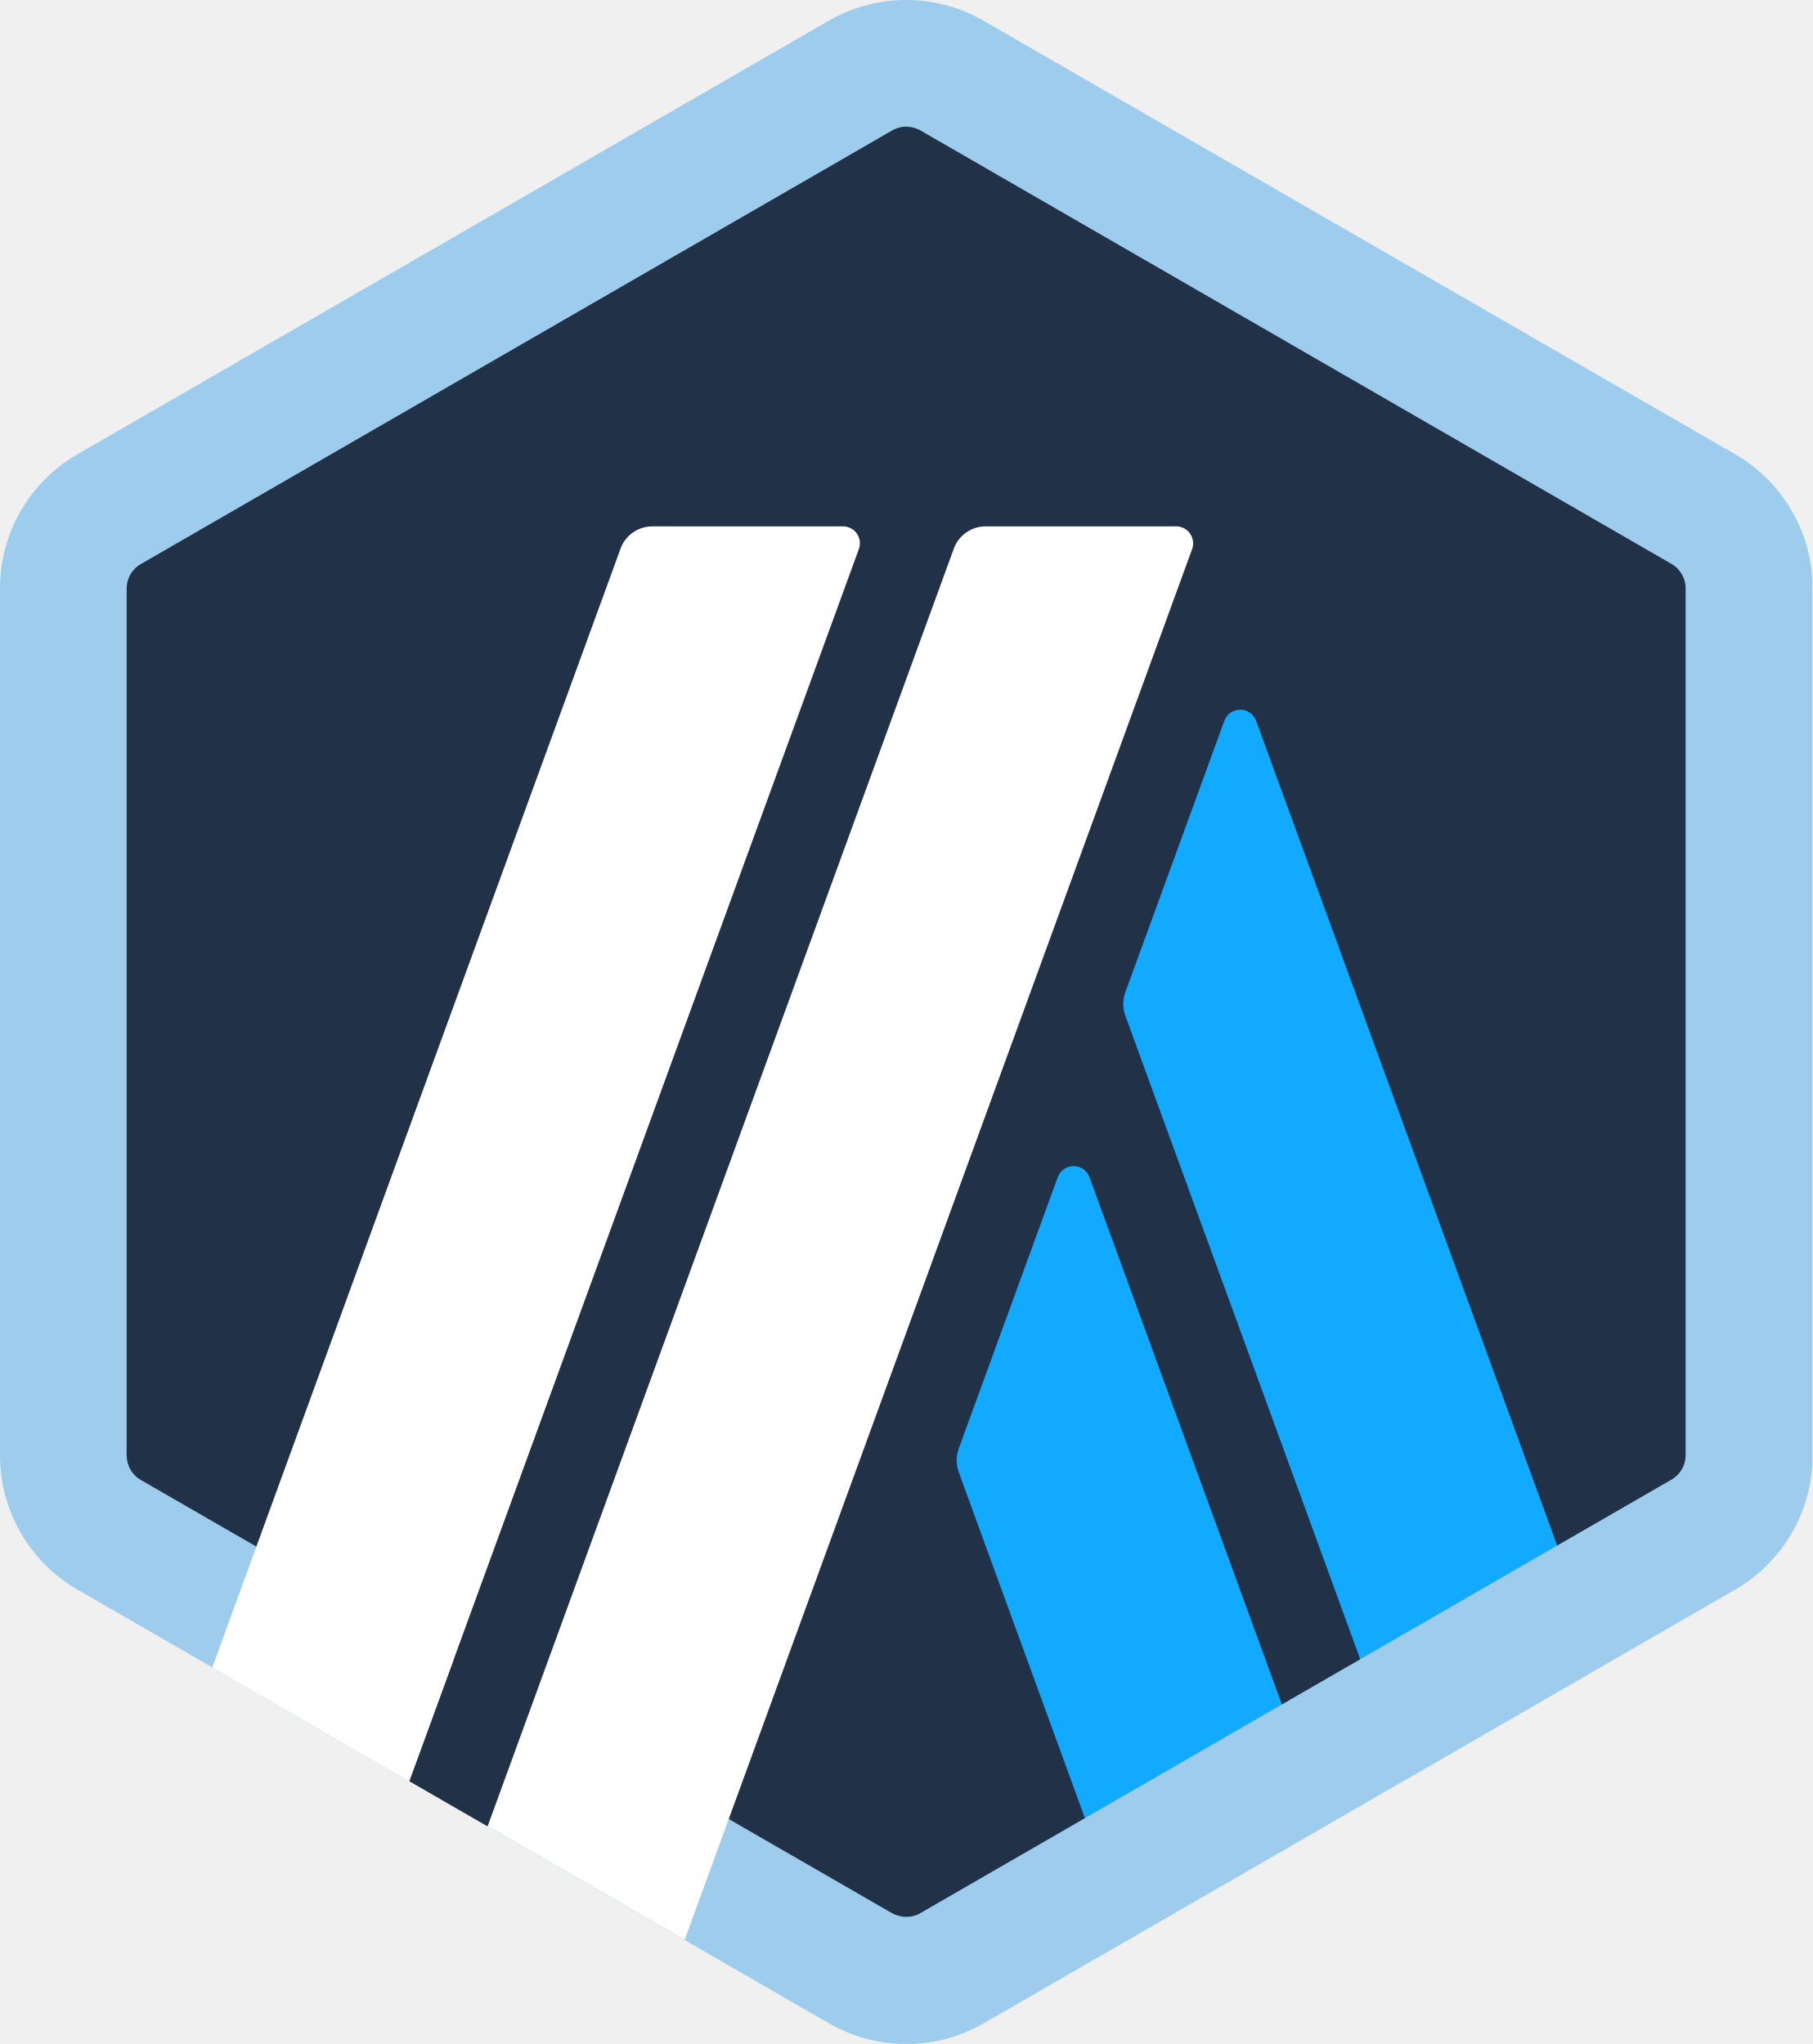
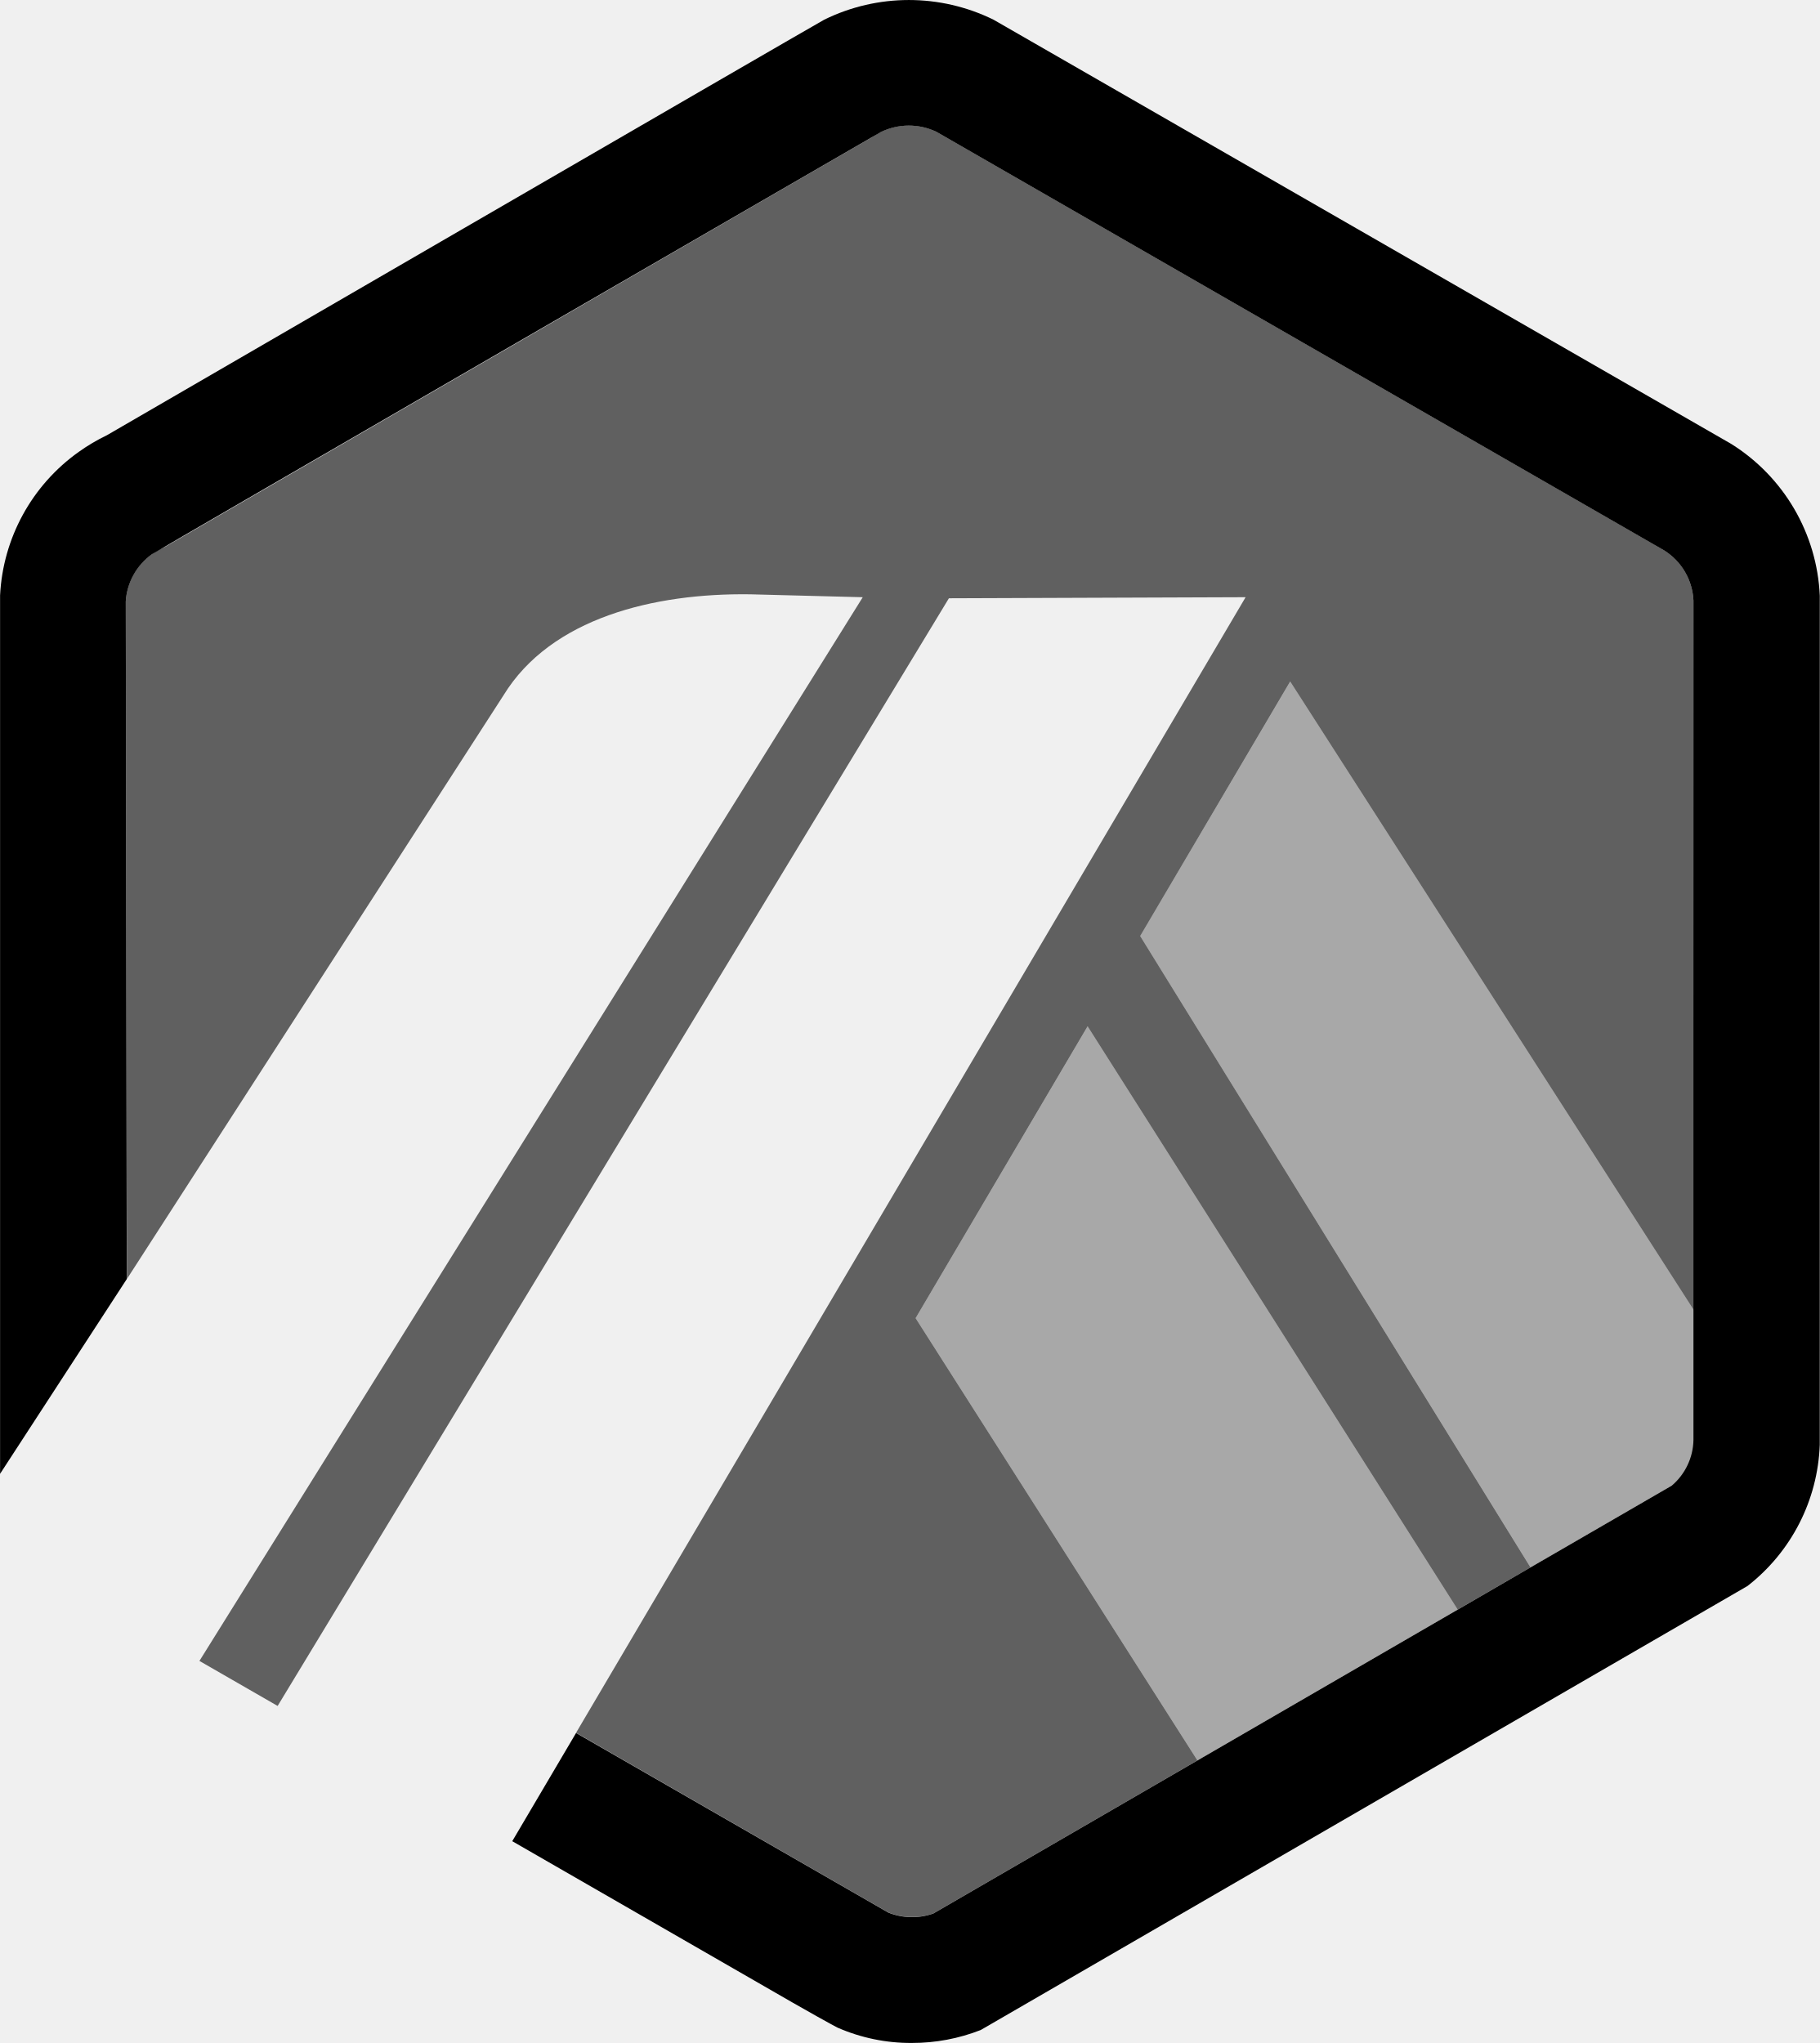
- <svg xmlns="http://www.w3.org/2000/svg" viewBox="0 0 125.02 141.01">
-   <g clip-path="url(#a)">
-     <path d="M4.746 42.861V98.14a9.87 9.87 0 0 0 4.942 8.551l47.882 27.645a9.895 9.895 0 0 0 9.873 0l47.882-27.645a9.871 9.871 0 0 0 4.942-8.551V42.86a9.871 9.871 0 0 0-4.942-8.551L67.443 6.665a9.896 9.896 0 0 0-9.873 0L9.677 34.31a9.86 9.86 0 0 0-4.93 8.551Z" fill="#213147" />
-     <path d="m72.952 81.221-6.829 18.723a2.397 2.397 0 0 0 0 1.608l11.748 32.216 13.588-7.846-16.308-44.7c-.37-1.03-1.829-1.03-2.199 0Zm13.691-31.486c-.37-1.03-1.829-1.03-2.199 0l-6.829 18.723a2.398 2.398 0 0 0 0 1.608l19.248 52.743 13.588-7.845-23.808-65.23Z" fill="#12AAFF" />
-     <path d="M62.5 8.737c.336 0 .671.092.972.254l51.817 29.913c.602.347.973.995.973 1.678v59.813c0 .695-.371 1.331-.973 1.678l-51.817 29.913c-.29.173-.636.254-.972.254-.336 0-.671-.092-.972-.254L9.71 102.096a1.948 1.948 0 0 1-.973-1.678V40.593c0-.694.37-1.33.973-1.678L61.528 9.003c.3-.174.636-.266.972-.266ZM62.5 0c-1.84 0-3.692.474-5.347 1.435l-51.806 29.9A10.686 10.686 0 0 0 0 40.594v59.814c0 3.818 2.037 7.348 5.347 9.257l51.817 29.913a10.74 10.74 0 0 0 5.348 1.435c1.84 0 3.692-.475 5.347-1.435l51.817-29.913a10.686 10.686 0 0 0 5.347-9.257V40.593c0-3.818-2.037-7.348-5.347-9.257L67.847 1.435A10.654 10.654 0 0 0 62.5 0Z" fill="#9DCCED" />
-     <path d="m28.229 122.879 4.768-13.053 9.595 7.973-8.97 8.193-5.393-3.113Z" fill="#213147" />
-     <path d="M58.136 36.312H44.999c-.983 0-1.863.613-2.199 1.539l-28.16 77.182 13.589 7.846 31.007-84.994a1.164 1.164 0 0 0-1.1-1.573Zm22.987 0H67.987c-.984 0-1.864.613-2.2 1.539L33.635 125.98l13.588 7.846 35-95.94a1.173 1.173 0 0 0-1.1-1.574Z" fill="#fff" />
+ <svg xmlns="http://www.w3.org/2000/svg" viewBox="-0.01 0 124.99 140.33">
+   <g transform="translate(41.509 -145.193)">
+     <g transform="translate(-219 92)">
+       <path fill="inherit" fill-opacity="0.6" d="M266.978,128.665l10.305-17.485,27.776,43.262.013,8.3-.091-57.131a4.3,4.3,0,0,0-1.99-3.428L252.984,73.42a4.408,4.408,0,0,0-3.821.018,4.352,4.352,0,0,0-.448.259l-.174.11L200,101.935l-.189.085a4.417,4.417,0,0,0-.717.418,4.29,4.29,0,0,0-1.729,2.731,4.419,4.419,0,0,0-.062.505l.076,46.556,25.872-40.1c3.257-5.317,10.354-7.03,16.942-6.937l7.732.2-45.56,73.064,5.371,3.092,46.106-76.083,20.379-.074-45.987,78L247.4,194.422l2.29,1.317a4.4,4.4,0,0,0,3.087.061l50.71-29.387-9.7,5.618Zm3.932,56.627-19.356-30.379,11.815-20.049,25.42,40.066Z" transform="translate(-11.186 -11.178)" />
+       <path fill-opacity="0.3" d="M321.883,235.122,341.239,265.5l17.88-10.362L333.7,215.073Z" transform="translate(-81.515 -91.387)" />
+       <path fill-opacity="0.3" d="M395.4,212.248l-.013-8.3-27.776-43.262L357.3,178.169l26.814,43.366,9.7-5.618a4.3,4.3,0,0,0,1.587-3.129Z" transform="translate(-101.511 -60.683)" />
+       <path fill="transparent" d="M177.491,212.312l13.691,7.889,45.56-73.064-7.732-.2c-6.588-.093-13.685,1.619-16.942,6.937l-25.872,40.1-8.7,13.373v4.969Z" transform="translate(0 -52.917)" />
+       <path fill="transparent" d="M287.75,147.406l-20.378.074-46.106,76.083,16.115,9.279,4.382-7.433Z" transform="translate(-24.713 -53.187)" />
+       <path d="M302.474,94.114a12.98,12.98,0,0,0-6.093-10.435L245.719,54.545a13.178,13.178,0,0,0-11.624,0c-.423.213-49.268,28.542-49.268,28.542a13.016,13.016,0,0,0-1.94,1.148,12.881,12.881,0,0,0-5.4,9.854v60.338l8.7-13.373L186.12,94.5a4.325,4.325,0,0,1,1.791-3.236c.23-.165,49.909-28.921,50.067-29a4.408,4.408,0,0,1,3.821-.018l50.007,28.765a4.3,4.3,0,0,1,1.99,3.428v57.672a4.2,4.2,0,0,1-1.495,3.129l-9.7,5.618-5,2.9-17.88,10.362-18.133,10.509a4.395,4.395,0,0,1-3.087-.061l-21.453-12.339-4.382,7.432,19.28,11.1c.638.362,1.206.684,1.672.946.722.4,1.214.675,1.387.759a12.528,12.528,0,0,0,5.118,1.053,12.89,12.89,0,0,0,4.72-.888l52.667-30.5a12.876,12.876,0,0,0,4.962-9.7Z" transform="translate(-0.001)" />
+     </g>
  </g>
-   <defs>
-     <clipPath id="a">
-       <path fill="#fff" d="M0 0h125v141H0z" />
-     </clipPath>
-   </defs>
</svg>
